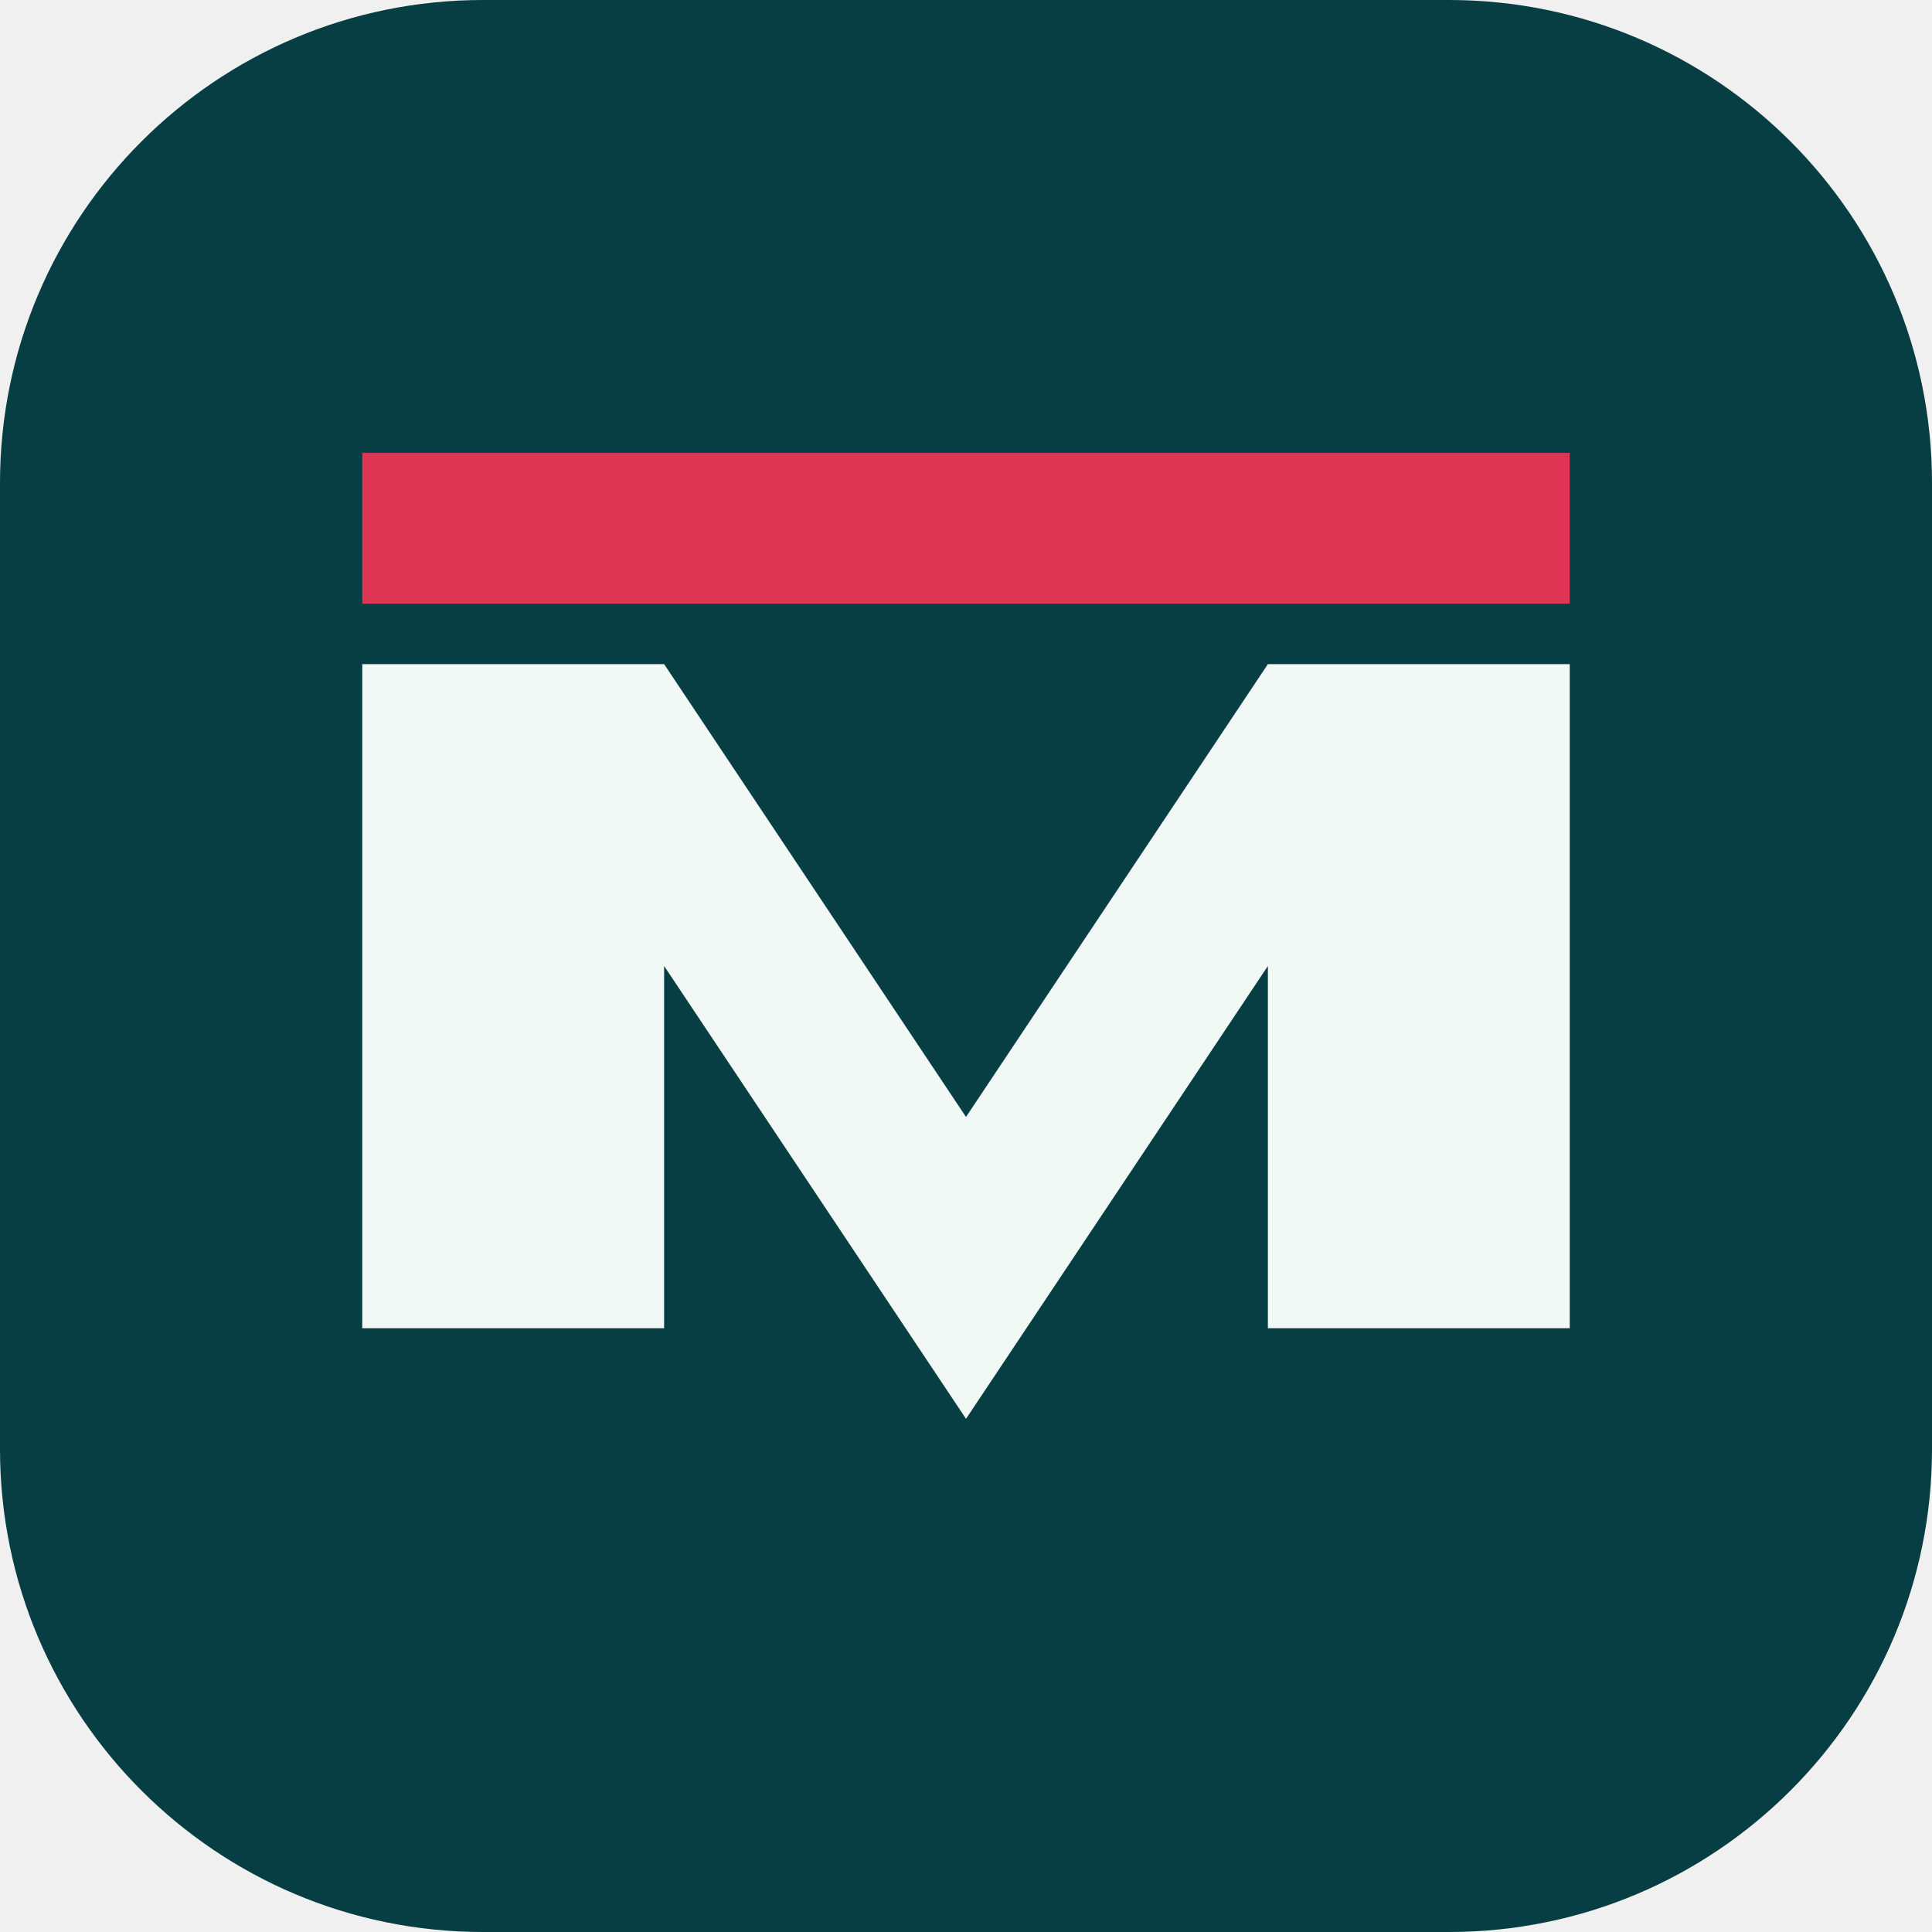
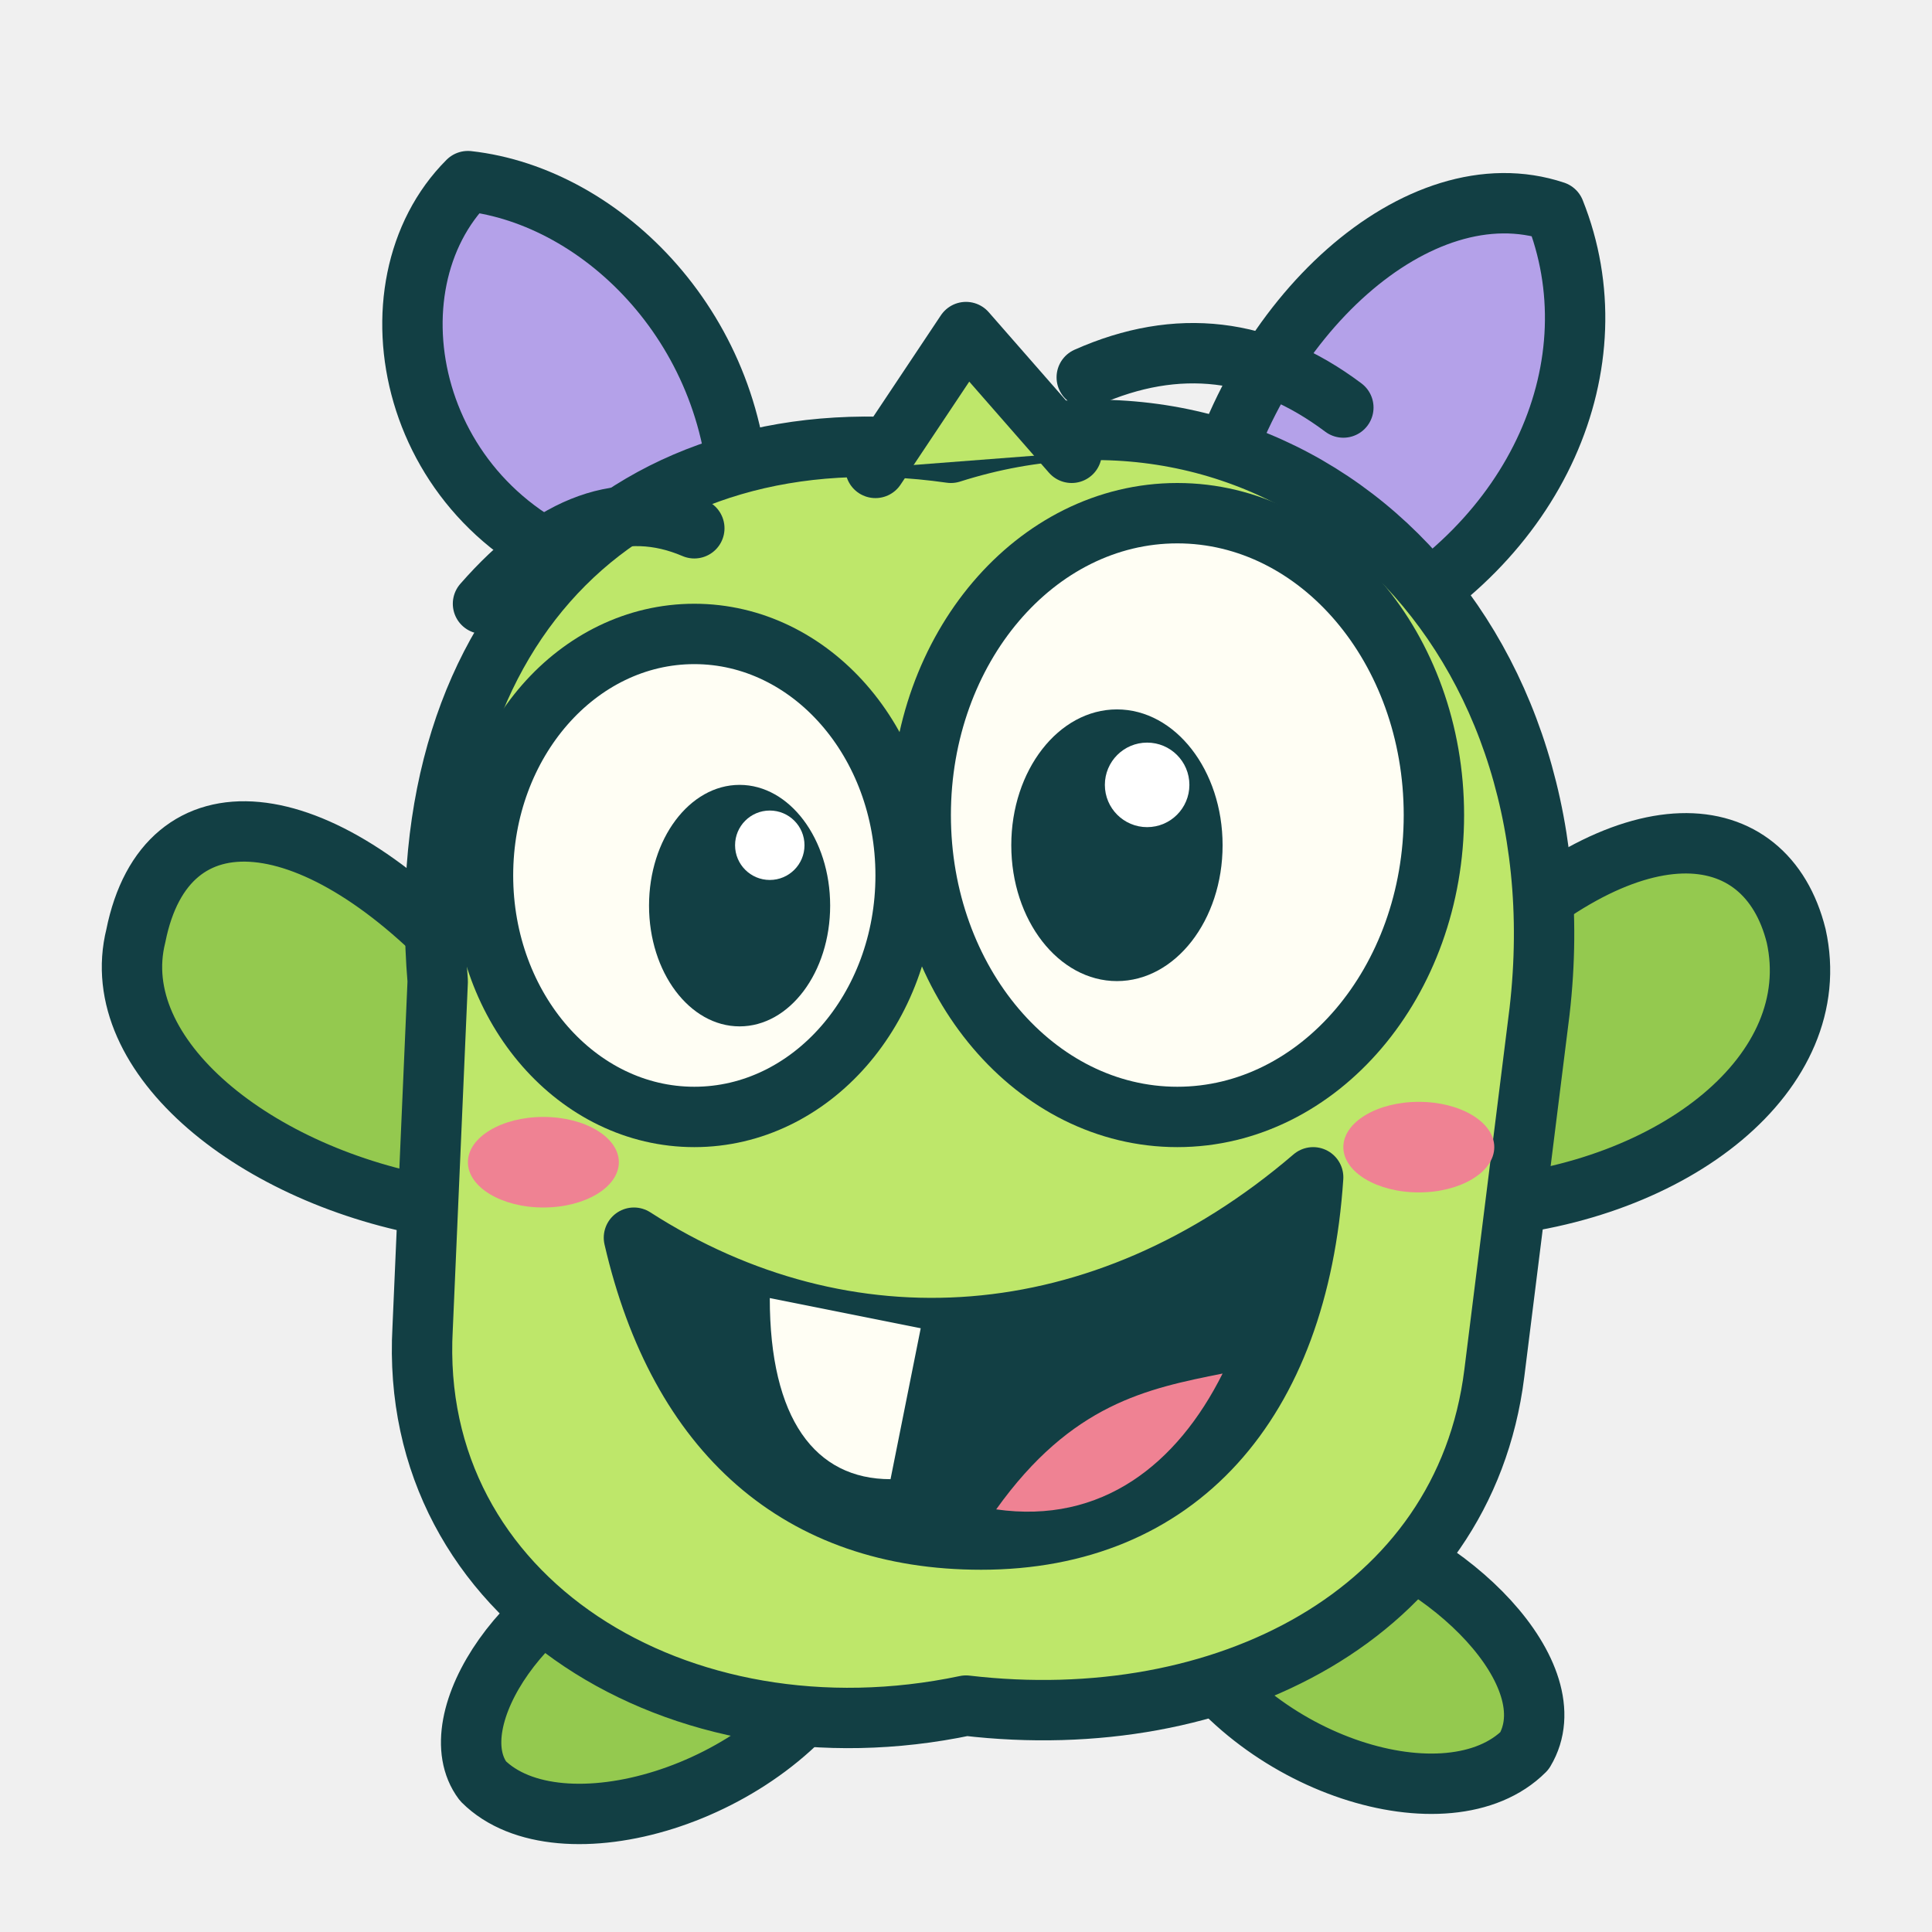
- <svg xmlns="http://www.w3.org/2000/svg" viewBox="0 0 64 64">
-   <rect width="64" height="64" rx="16" fill="#073e43" />
-   <path d="M12 22h10l10 15 10-15h10v22H42V32L32 47 22 32v12H12z" fill="#f2f8f5" />
-   <path d="M12 15h40v5H12z" fill="#df3555" />
+ <svg xmlns="http://www.w3.org/2000/svg" viewBox="0 0 128 128" fill="none">
+   <g stroke="#123f44" stroke-width="4" stroke-linejoin="round" stroke-linecap="round">
+     <path d="M40 38C27 34 24 19 31 12c9 1 18 10 18 22" fill="#b4a1e9" />
+     <path d="M80 34c3-13 14-23 23-20 4 10-1 22-13 28" fill="#b4a1e9" />
+     <path d="M31 64C21 53 11 52 9 62c-2 8 8 16 20 18M97 64c11-11 20-10 22-2 2 9-8 17-21 18" fill="#94c94f" />
+     <path d="M43 103c-8 2-14 11-11 15 5 5 19 1 24-8M78 108c5 9 18 13 23 8 3-5-5-13-13-15" fill="#94c94f" />
+     <path d="M29 65c-2-24 13-38 34-35 22-7 42 11 39 37l-3 24c-2 16-18 24-35 22-19 4-37-7-36-25z" fill="#bee76a" />
+     <path d="m58 31 6-9 7 8" fill="#bee76a" />
+     <ellipse cx="46" cy="58" rx="14" ry="16" fill="#fffef4" />
+     <ellipse cx="78" cy="54" rx="17" ry="20" fill="#fffef4" />
+     <path d="M42 82c14 9 31 8 45-4-1 15-9 24-22 24-12 0-20-7-23-20z" fill="#123f44" />
+   </g>
+   <ellipse cx="49" cy="60" rx="6" ry="8" fill="#123f44" />
+   <ellipse cx="74" cy="56" rx="7" ry="9" fill="#123f44" />
+   <circle cx="51" cy="56" r="2.3" fill="white" />
+   <circle cx="76" cy="52" r="2.8" fill="white" />
+   <path d="m51 86 10 2-2 10c-5 0-8-4-8-12" fill="#fffef4" />
+   <path d="M66 100c5-7 10-8 15-9-3 6-8 10-15 9" fill="#ef8293" />
+   <ellipse cx="36" cy="77" rx="5" ry="3" fill="#ef8293" />
+   <ellipse cx="94" cy="76" rx="5" ry="3" fill="#ef8293" />
+   <path d="M32 40q7-8 14-5m26-10q9-4 17 2" stroke="#123f44" stroke-width="4" stroke-linecap="round" />
</svg>
